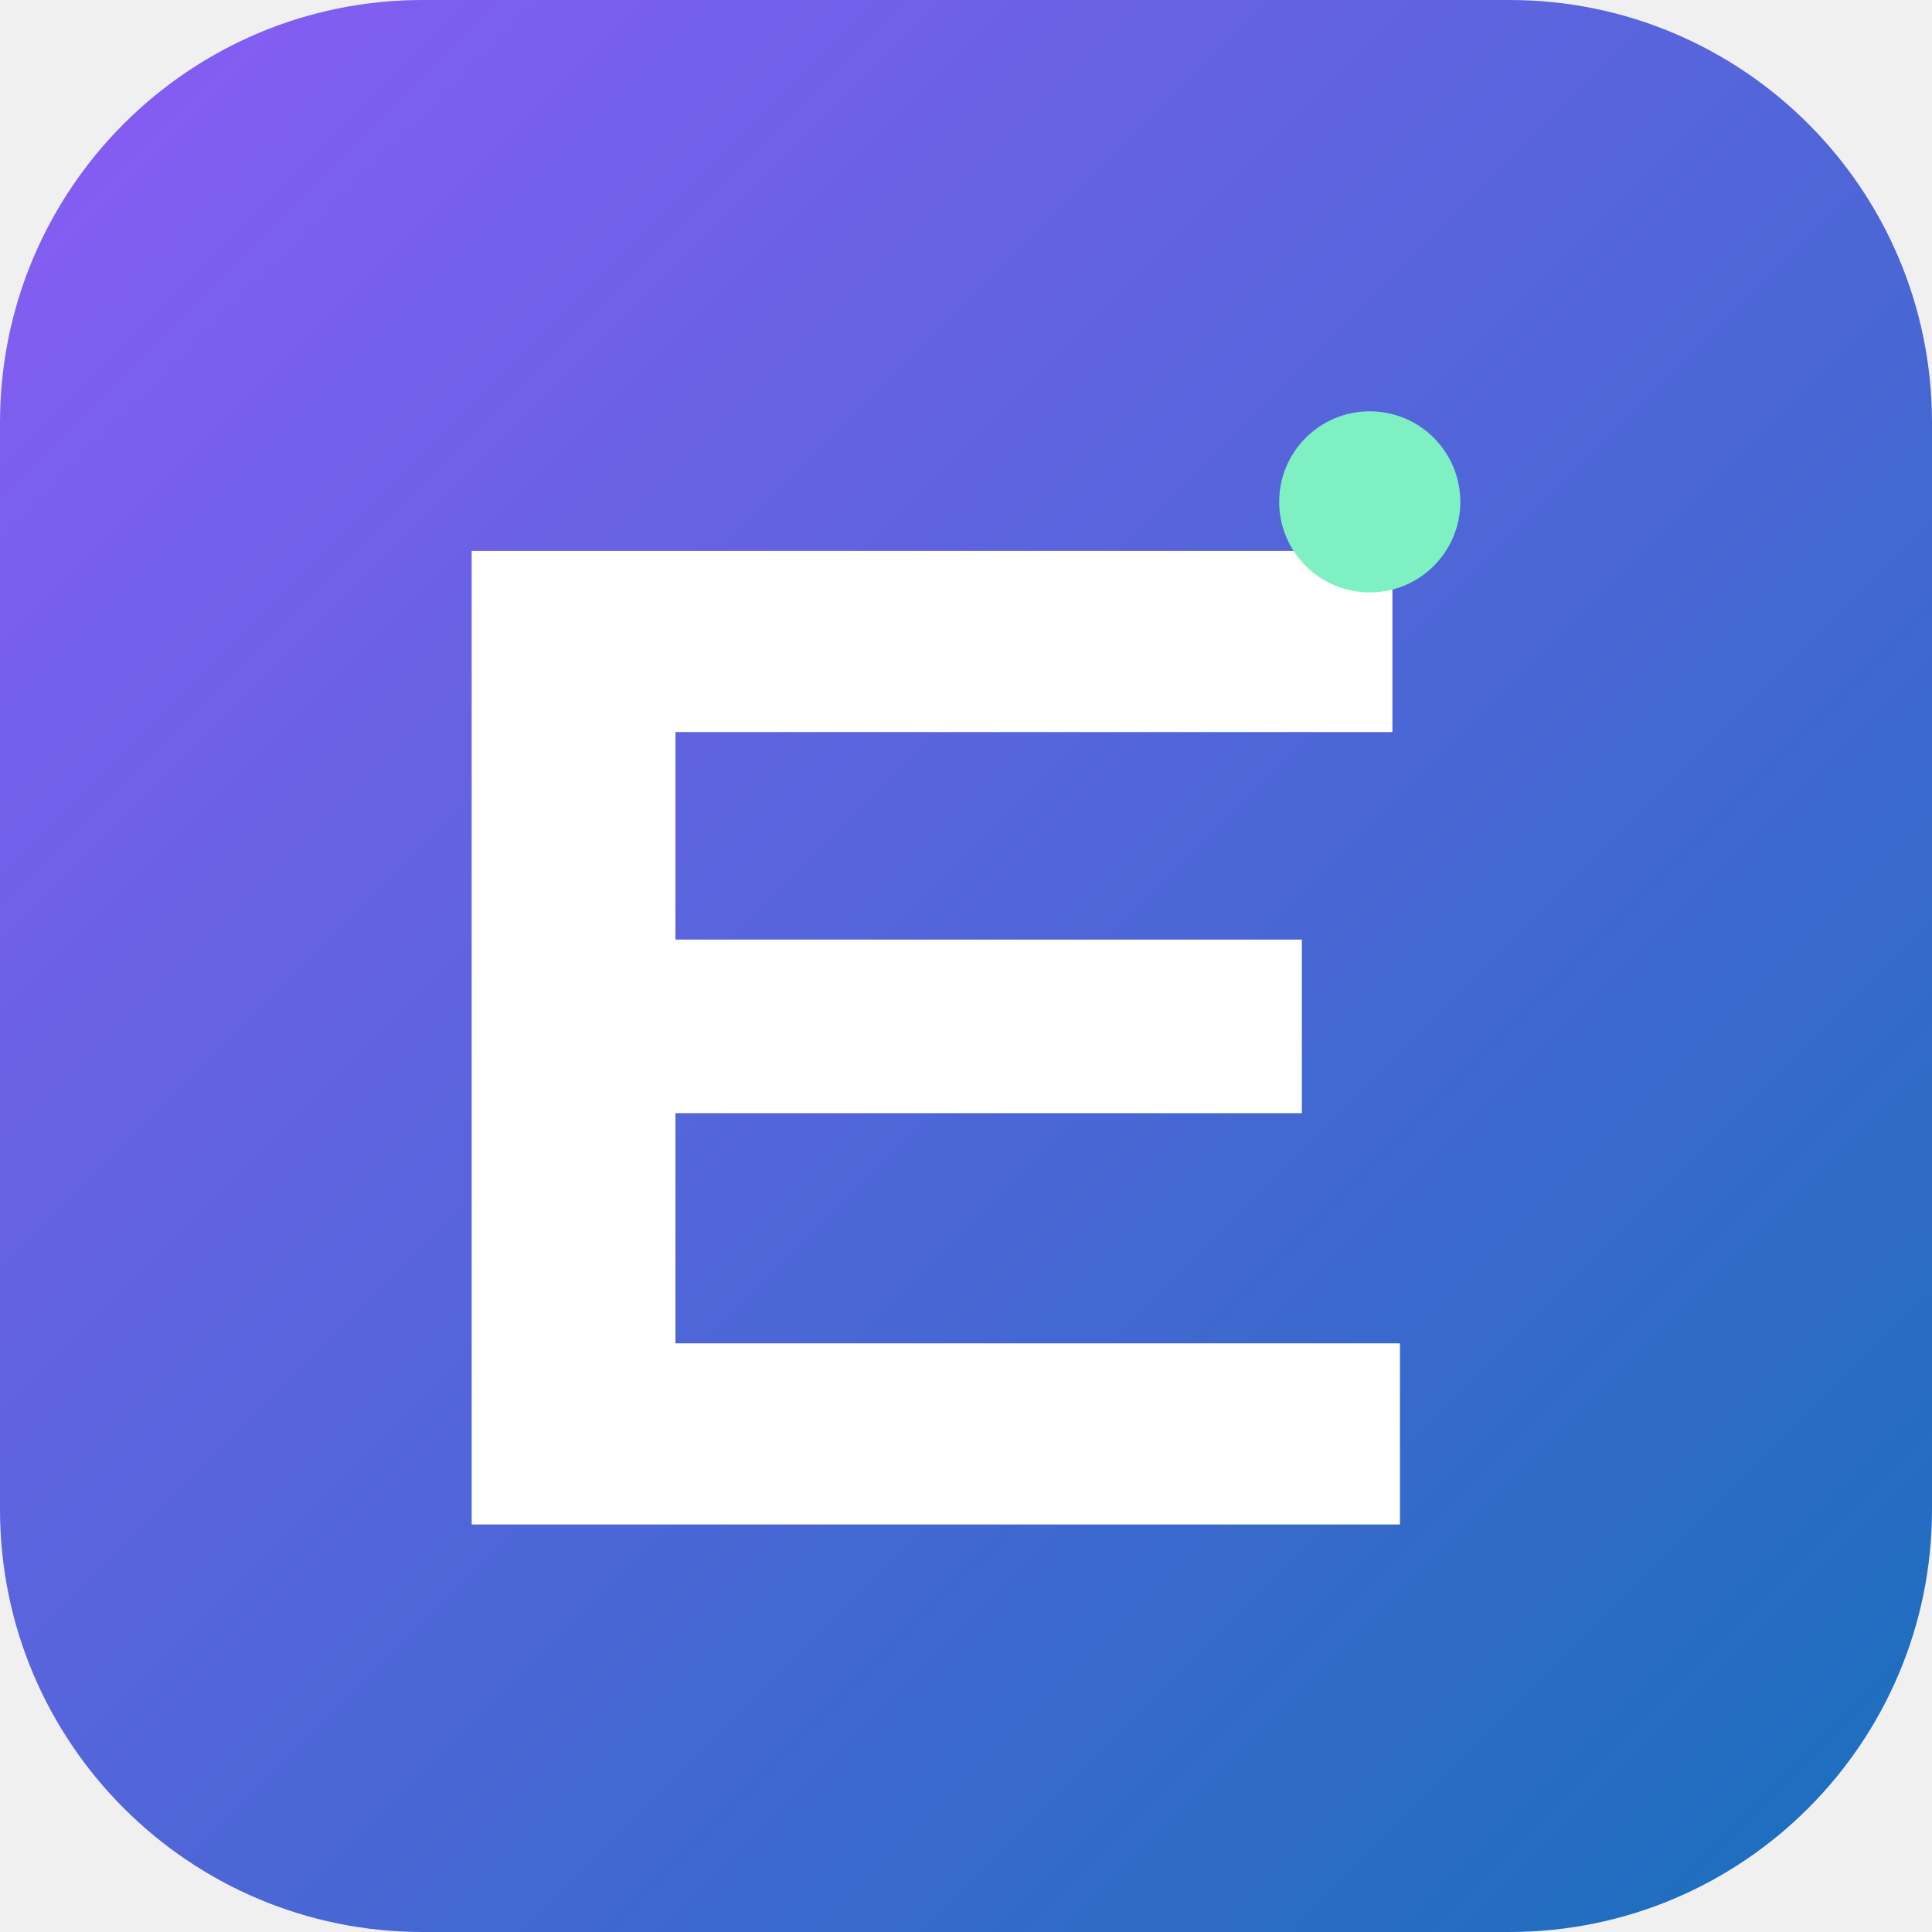
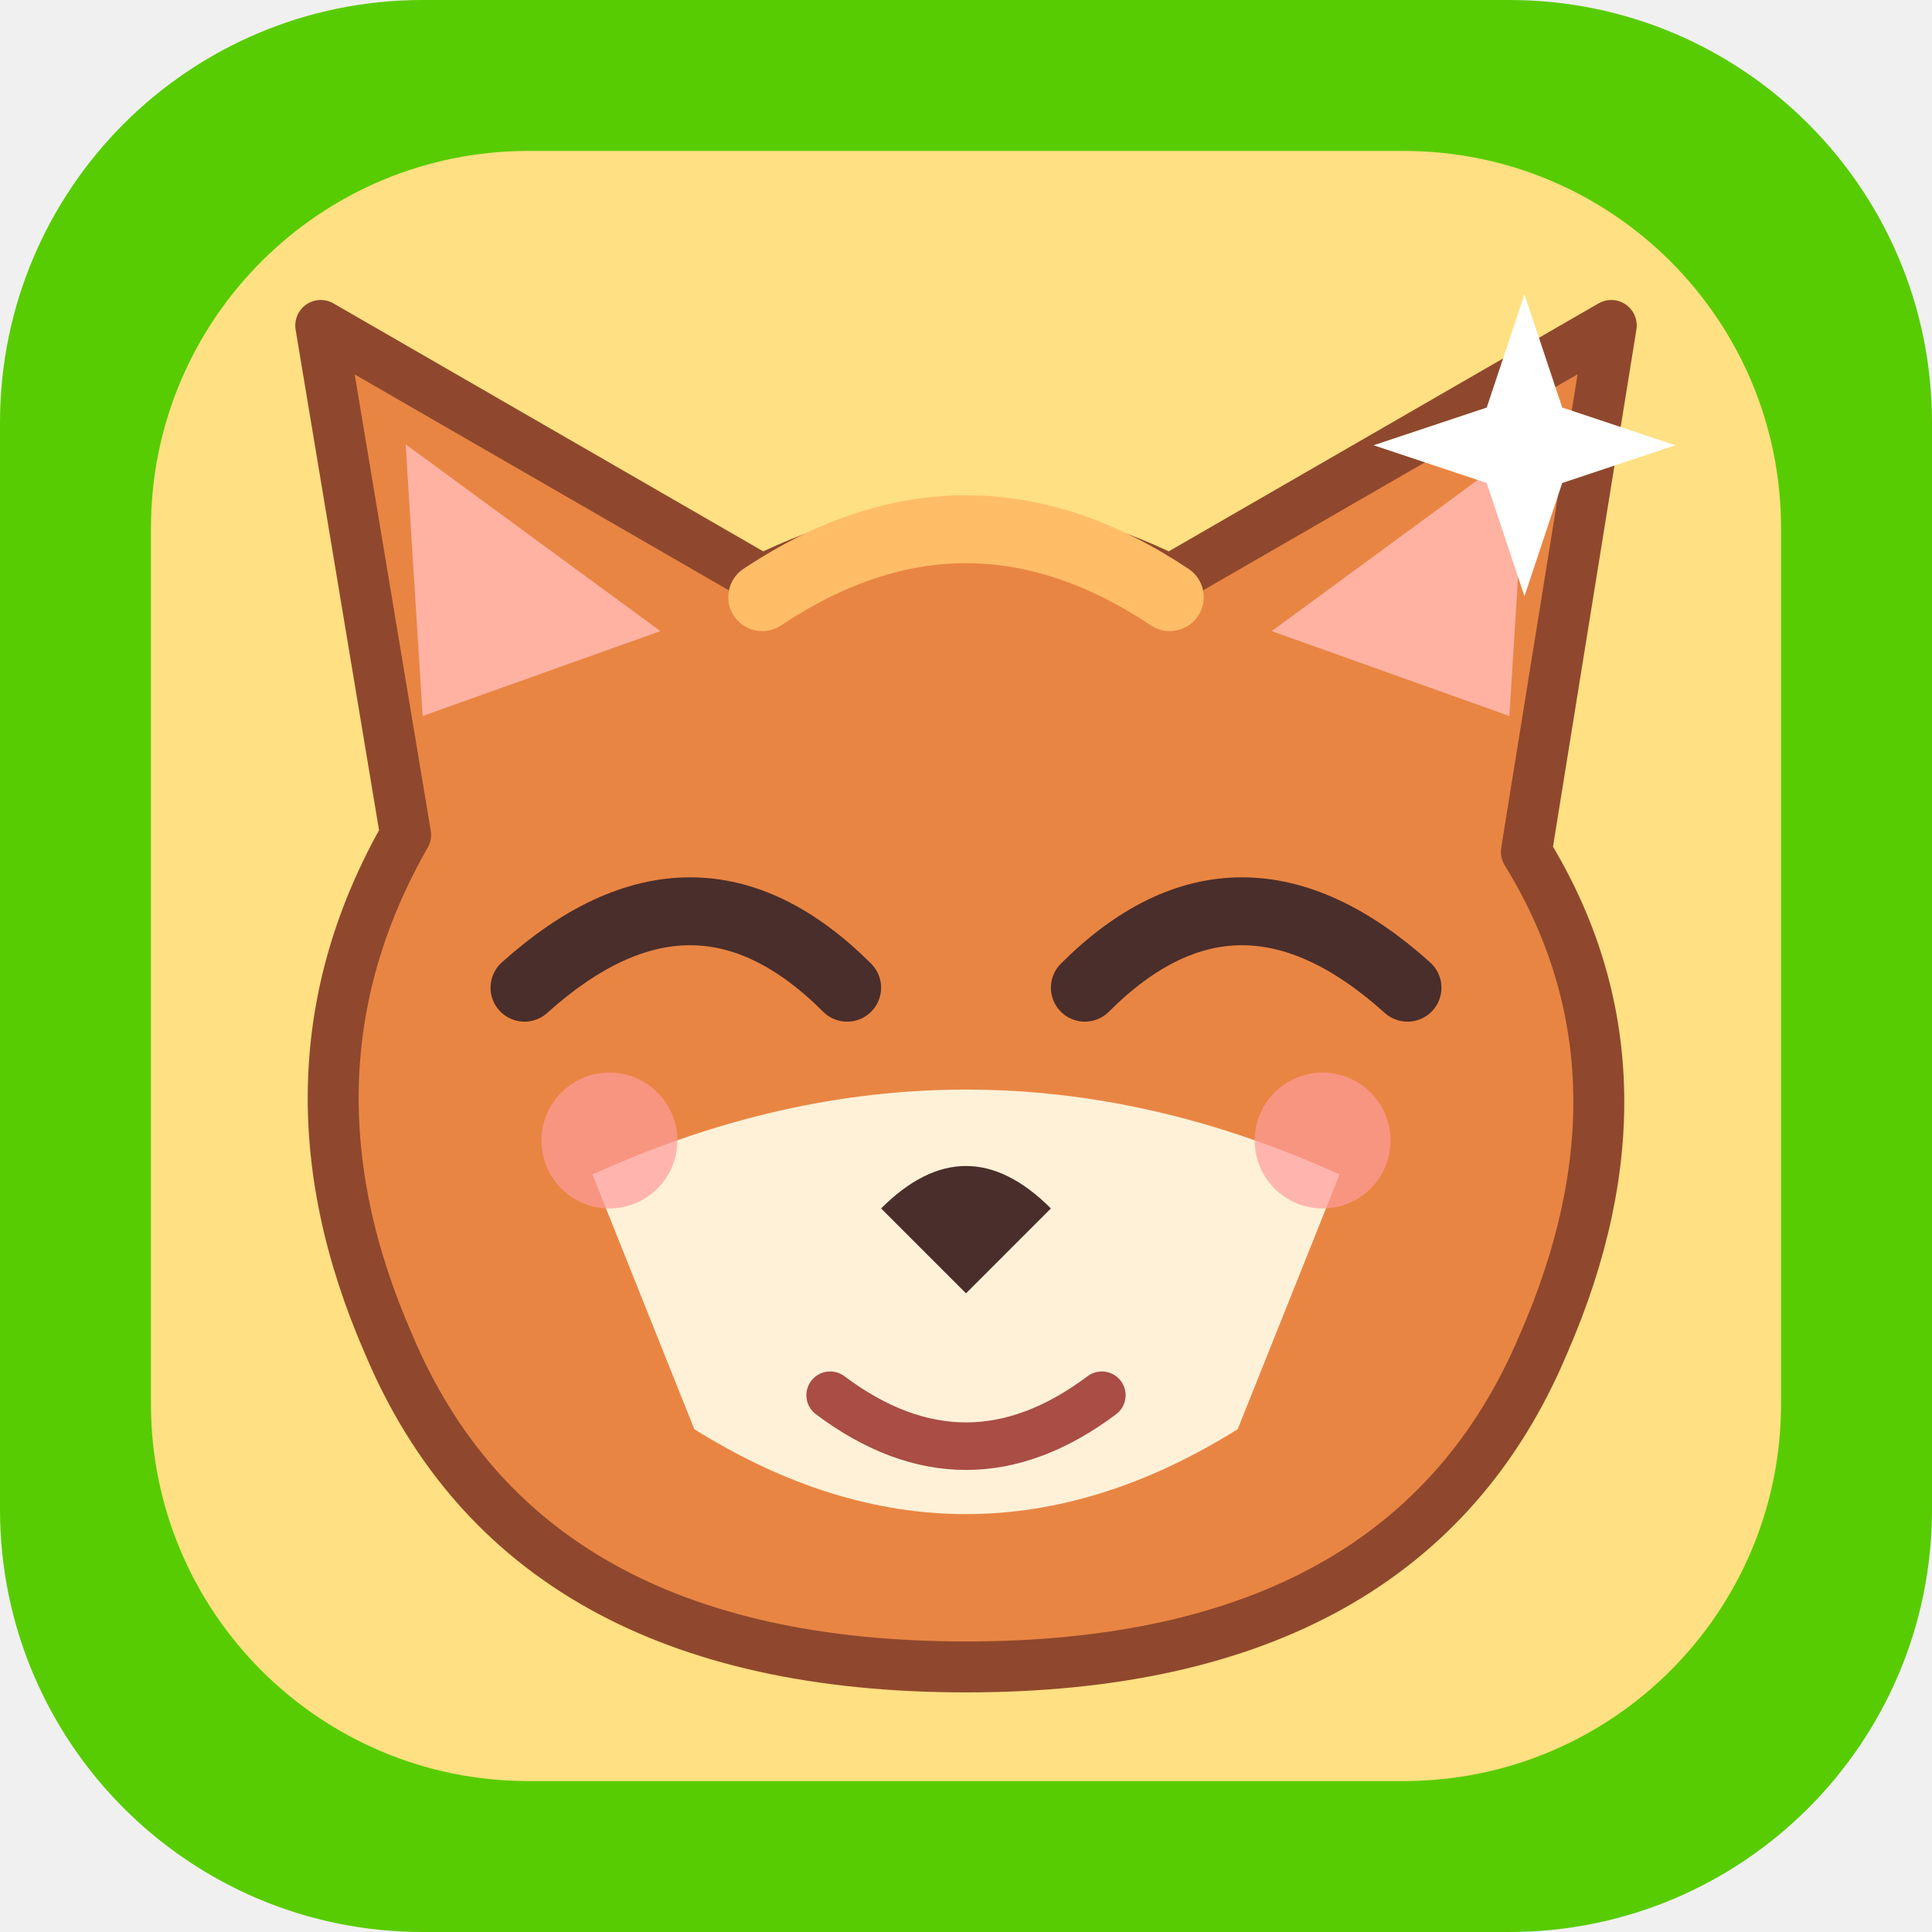
<svg xmlns="http://www.w3.org/2000/svg" viewBox="0 0 512 512">
-   <defs>
-     <linearGradient id="g" x1="0" y1="0" x2="1" y2="1">
-       <stop offset="0" stop-color="#8b5cf6" />
-       <stop offset="1" stop-color="#176fbb" />
-     </linearGradient>
-   </defs>
-   <rect width="512" height="512" rx="112" fill="url(#g)" />
-   <g transform="translate(-9 -4)">
-     <path d="M134 150h244v48H188v55h166v46H188v61h192v48H134z" fill="#fff" />
-     <circle cx="372" cy="137" r="24" fill="#7ff0c2" />
+   <rect width="512" height="512" rx="112" fill="#58cc02" />
+   <g>
+     <rect x="40" y="40" width="432" height="432" rx="100" fill="#ffe082" />
+     <g transform="translate(256 264) scale(4.5) translate(-50 -51.5)">
+       <path d="M17 42 12 12 38 27Q50 21 62 27L88 12 83 43Q91 56 84 72 76 91 50 91 24 91 16 72 9 56 17 42Z" fill="#e98543" stroke="#8f482d" stroke-width="3" stroke-linejoin="round" />
+       <path d="M18 35 17 19 32 30Z M82 35 83 19 68 30Z" fill="#ffb2a2" />
+       <path d="M24 51Q34 42 43 51M57 51Q66 42 76 51" fill="none" stroke="#4a2e2b" stroke-width="4" stroke-linecap="round" />
+       <path d="M28 62Q50 52 72 62L66 77Q50 87 34 77Z" fill="#fff1d8" />
+       <path d="M45 64Q50 59 55 64L50 69Z" fill="#4a2e2b" />
+       <path d="M42 75Q50 81 58 75" fill="none" stroke="#a94d45" stroke-width="2.8" stroke-linecap="round" />
+       <path d="M38 28Q50 20 62 28" fill="none" stroke="#ffbd68" stroke-width="4" stroke-linecap="round" />
+       <circle cx="29" cy="60" r="4" fill="#ff9b9b" opacity=".7" />
+       <circle cx="71" cy="60" r="4" fill="#ff9b9b" opacity=".7" />
+     </g>
+     <path d="M404 78 L414 108 L444 118 L414 128 L404 158 L394 128 L364 118 L394 108 Z" fill="#fff" />
  </g>
</svg>
